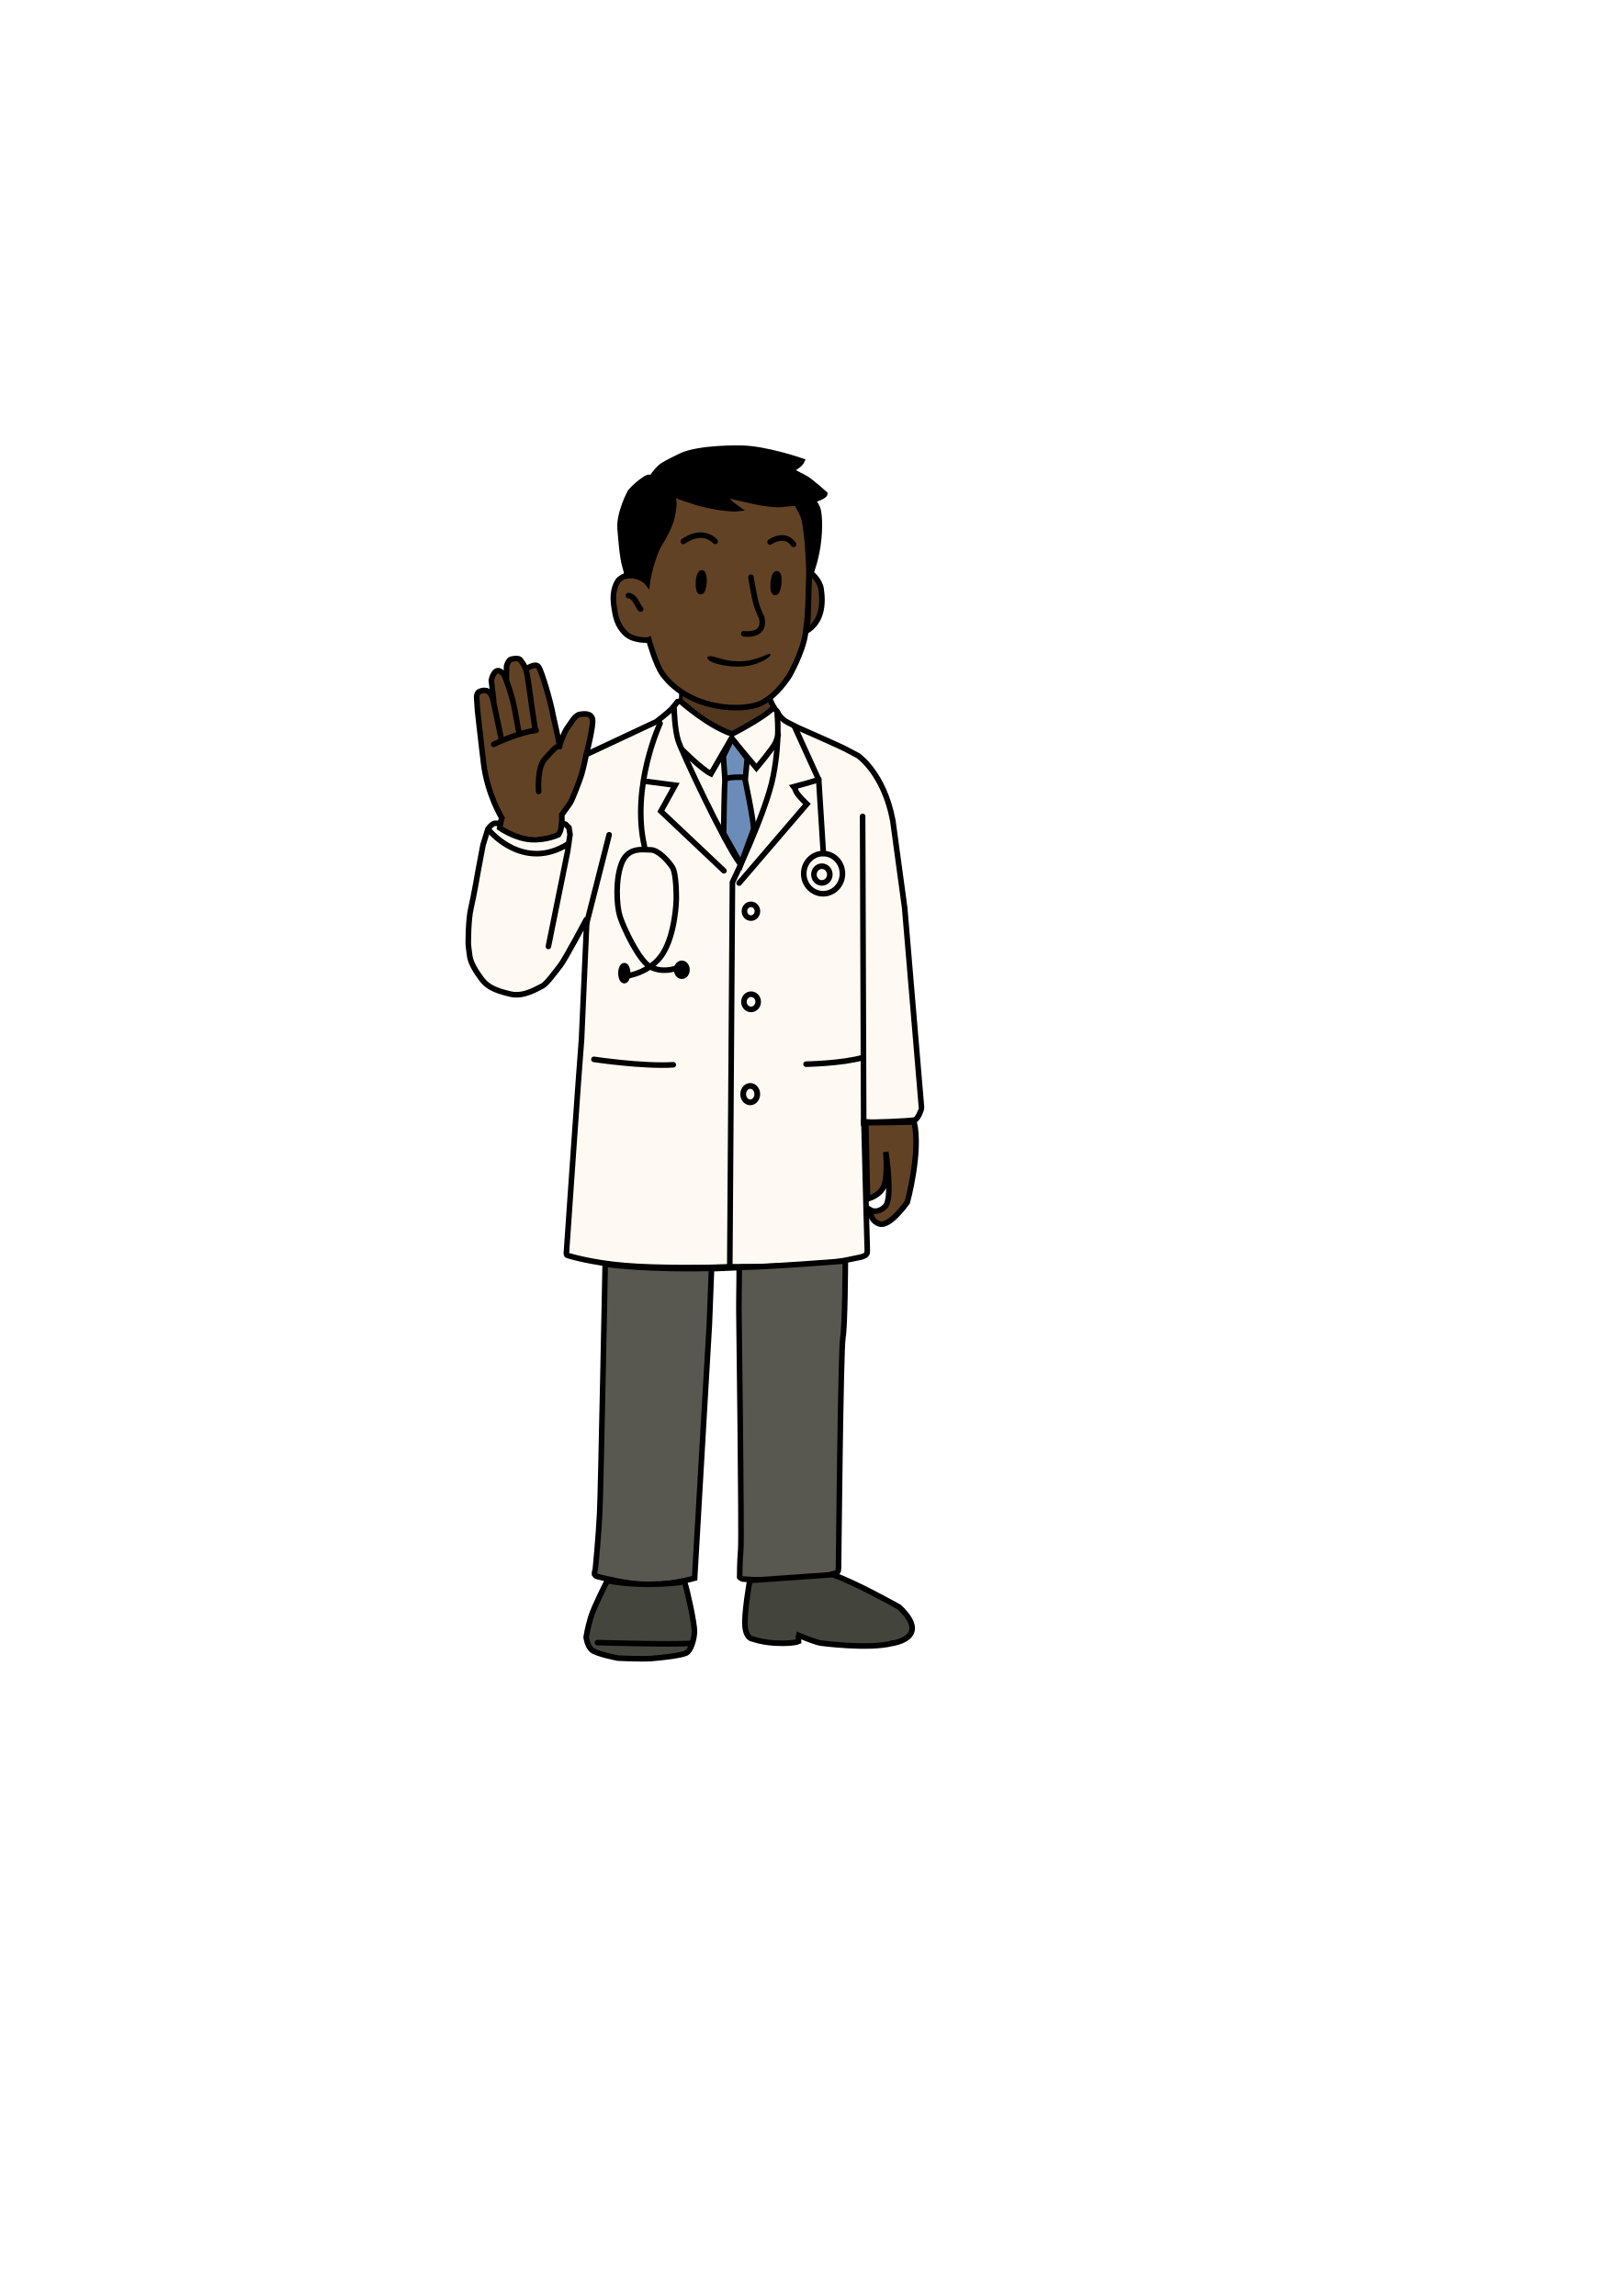
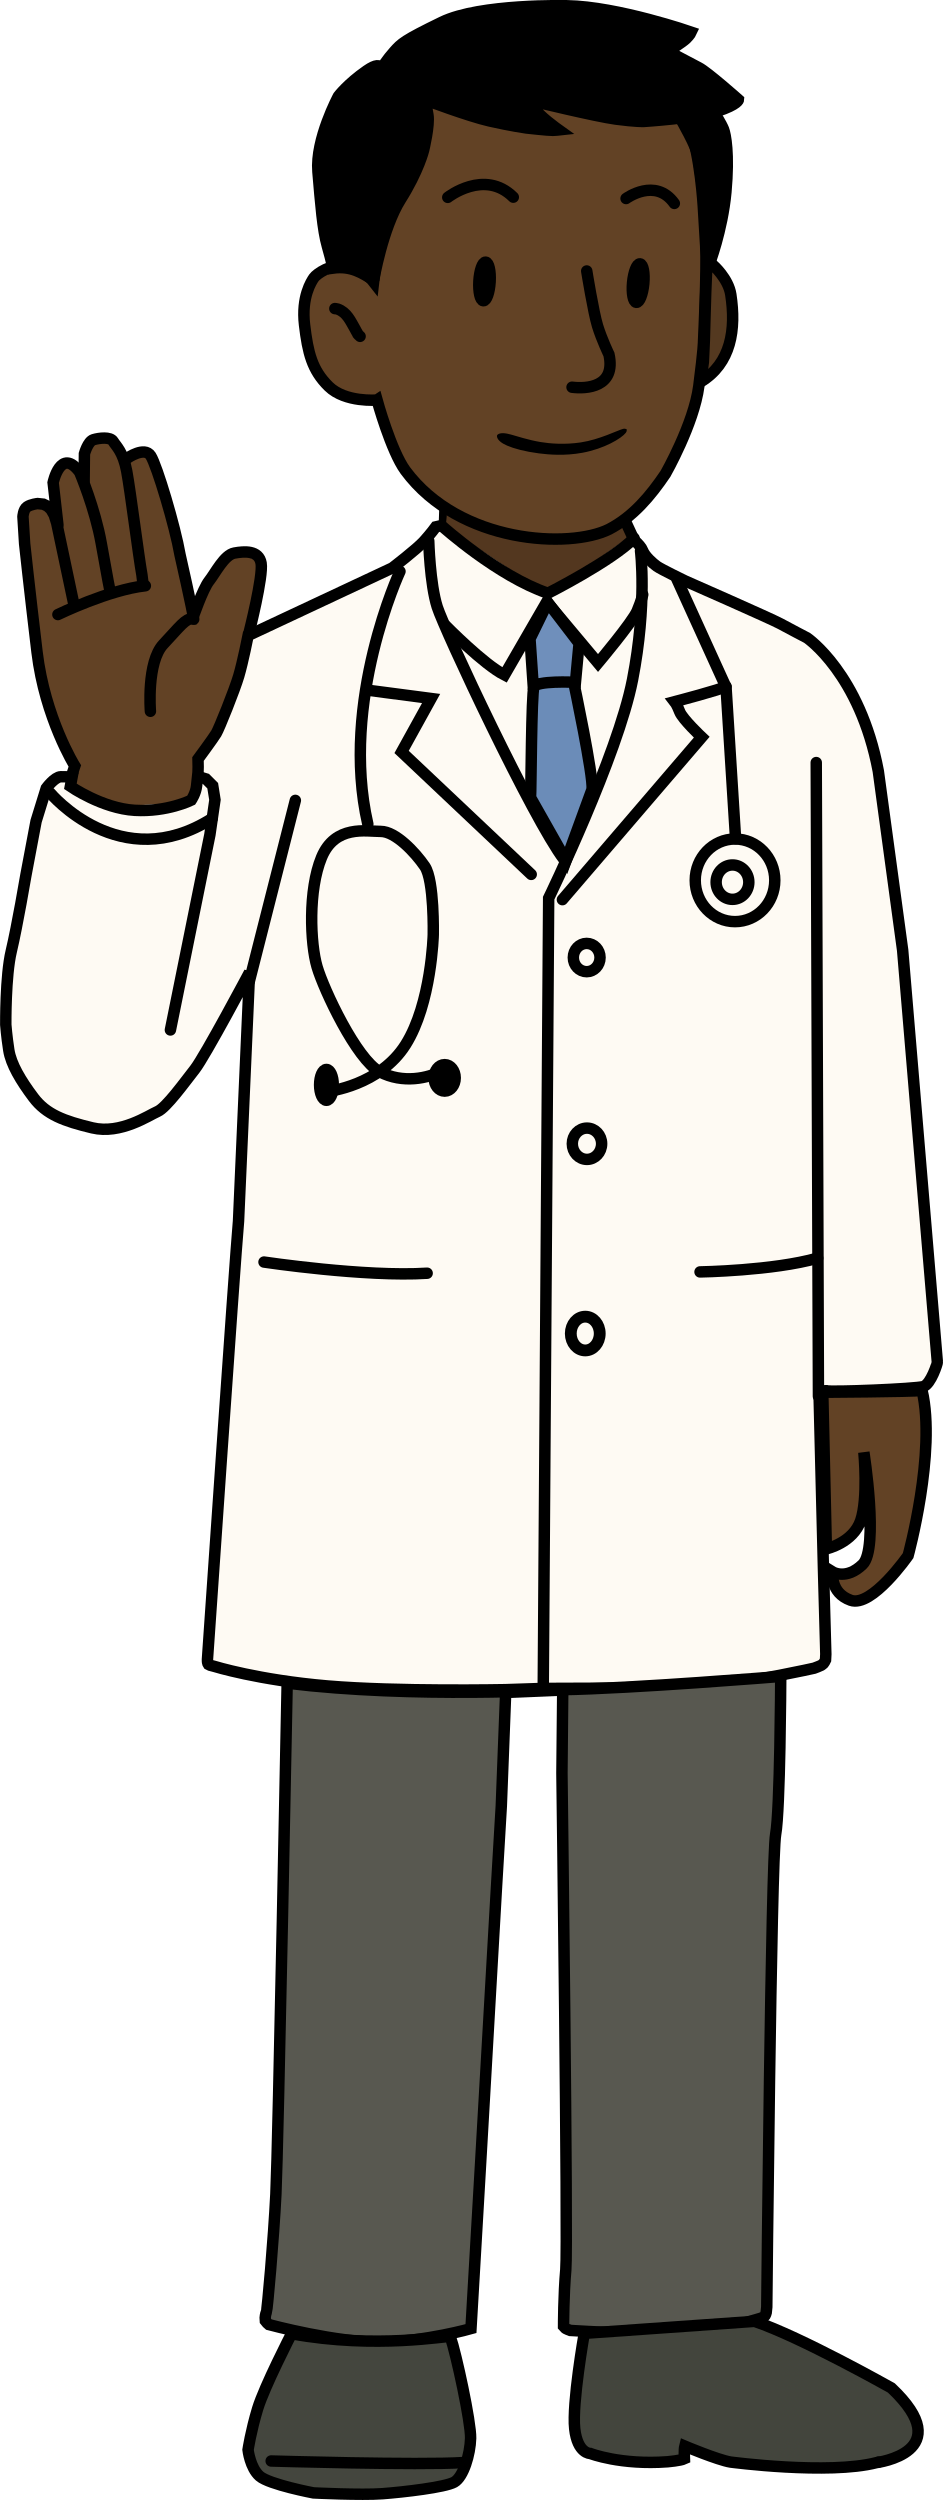
- <svg xmlns="http://www.w3.org/2000/svg" width="210mm" height="297mm" viewBox="0 0 210 297" version="1.1" id="svg1">
+ <svg xmlns="http://www.w3.org/2000/svg" width="59.339mm" height="157.318mm" viewBox="0 0 59.339 157.318" version="1.1" id="svg1">
  <defs id="defs1">
    </defs>
-   <g id="layer1">
+   <g id="layer1" transform="translate(-60.20164,-57.61552)">
    <g id="Normal_Doctor" transform="matrix(1.517749,0,0,1.517749,-82.23266,-72.4358)">
      <g id="right_hand" transform="translate(-0.03404664,-0.1397464)">
        <path style="opacity:1;fill:#624225;fill-opacity:1;stroke:none;stroke-width:0.475;stroke-linecap:round;stroke-dasharray:none;stroke-opacity:1;paint-order:fill markers stroke" d="m 96.842,118.193 0.21,-0.655 c 0,0 -0.935,-1.59 -0.935,-1.684 0,-0.093 -0.585,-2.666 -0.585,-2.666 l -0.468,-3.742 -0.07,-2.432 0.444,-0.327 0.468,0.327 0.257,-0.281 c 0,0 -0.047,-1.169 0,-1.263 0.047,-0.093 0.234,-0.304 0.444,-0.327 0.21,-0.023 0.491,0.187 0.491,0.187 l 0.234,0.234 c 0,0 0,-0.421 0.047,-0.608 0.047,-0.187 0.023,-0.164 0.117,-0.374 0.094,-0.21 0.491,-0.561 0.608,-0.561 0.117,0 0.117,-0.07 0.304,0.093 0.187,0.164 0.117,0.14 0.281,0.281 0.164,0.14 0.374,0.444 0.374,0.444 l 0.398,-0.164 0.257,-0.117 c 0,0 0.444,0.093 0.514,0.304 0.07,0.21 0.304,0.655 0.374,0.889 0.07,0.234 0.234,0.561 0.281,0.865 0.047,0.304 0.234,0.819 0.304,1.239 0.07,0.421 0.164,0.608 0.187,0.865 0.023,0.257 0.117,0.585 0.164,0.819 0.047,0.234 0.117,0.491 0.187,0.889 0.07,0.398 0.164,0.702 0.164,0.795 0,0.094 0.678,-1.38 0.702,-1.473 0.023,-0.093 0.21,-0.281 0.398,-0.491 0.187,-0.21 0.421,-0.374 0.514,-0.374 0.093,0 0.585,0 0.585,0 0,0 0.561,0.187 0.585,0.351 0.023,0.164 0.21,0.468 0.164,0.772 -0.047,0.304 -0.585,2.035 -0.631,2.175 -0.047,0.14 -0.631,2.502 -0.889,2.947 -0.257,0.444 -0.772,1.637 -0.959,1.824 -0.187,0.187 -0.234,0.14 -0.304,0.304 -0.07,0.164 -0.117,0.398 -0.14,0.561 -0.023,0.164 -0.07,0.912 -0.07,0.912 0,0 -0.444,0.351 -0.702,0.398 -0.257,0.047 -1.029,0.047 -1.31,0.07 -0.281,0.023 -1.473,0.023 -1.473,0.023 l -0.842,-0.398 -0.468,-0.21 z" id="path52" />
        <path style="opacity:1;fill:none;fill-opacity:1;stroke:#000000;stroke-width:0.475;stroke-linecap:round;stroke-dasharray:none;stroke-opacity:1;paint-order:fill markers stroke" d="m 96.865,117.936 0.117,-0.351 c 0,0 -1.239,-1.988 -1.567,-4.724 -0.327,-2.736 -0.514,-4.49 -0.514,-4.49 l -0.07,-1.123 c 0,0 0.014,-0.299 0.171,-0.407 0.157,-0.107 0.438,-0.136 0.438,-0.136 l 0.236,0.025 0.174,0.083 0.145,0.136 0.132,0.232 0.103,0.331 0.711,3.362" id="path20" />
        <path style="opacity:1;fill:none;fill-opacity:1;stroke:#000000;stroke-width:0.475;stroke-linecap:round;stroke-dasharray:none;stroke-opacity:1;paint-order:fill markers stroke" d="m 96.281,107.588 -0.199,-1.754 c 0,0 0.316,-1.485 1.099,-0.433 0,0 0.643,1.508 0.9,2.97 0.257,1.462 0.362,1.964 0.362,1.964" id="path21" />
        <path style="opacity:1;fill:none;fill-opacity:1;stroke:#000000;stroke-width:0.475;stroke-linecap:round;stroke-dasharray:none;stroke-opacity:1;paint-order:fill markers stroke" d="m 97.368,105.764 0.012,-1.123 c 0,0 0.14,-0.514 0.374,-0.585 0.234,-0.07 0.702,-0.129 0.819,0.07 0.117,0.199 0.409,0.421 0.561,1.239 0.152,0.819 0.491,3.52 0.631,4.303 l 0.047,0.386" id="path22" />
        <path style="opacity:1;fill:none;fill-opacity:1;stroke:#000000;stroke-width:0.475;stroke-linecap:round;stroke-dasharray:none;stroke-opacity:1;paint-order:fill markers stroke" d="m 96.281,111.306 c 0,0 2.116,-1.029 3.625,-1.193" id="path23" />
        <path style="opacity:1;fill:none;fill-opacity:1;stroke:#000000;stroke-width:0.475;stroke-linecap:round;stroke-dasharray:none;stroke-opacity:1;paint-order:fill markers stroke" d="m 99.169,104.816 c 0,0 0.702,-0.491 0.959,-0.093 0.257,0.398 1.017,2.947 1.216,4.104 0,0 0.532,2.344 0.567,2.672" id="path24" />
        <path style="opacity:1;fill:none;fill-opacity:1;stroke:#000000;stroke-width:0.475;stroke-linecap:round;stroke-dasharray:none;stroke-opacity:1;paint-order:fill markers stroke" d="m 100.116,115.317 c 0,0 -0.164,-2.035 0.538,-2.783 0.702,-0.748 0.906,-1.058 1.21,-1.058 0,0 0.421,-1.228 0.684,-1.561 0.263,-0.333 0.631,-1.082 1.047,-1.158 0.415,-0.076 1.017,-0.123 1.111,0.421 0.093,0.544 -0.497,2.865 -0.497,2.865" id="path25" />
      </g>
      <g id="body">
        <path style="opacity:1;fill:#fefaf3;fill-opacity:1;stroke:#000000;stroke-width:0.475;stroke-linecap:round;stroke-dasharray:none;stroke-opacity:1;paint-order:fill markers stroke" d="m 127.987,150.757 0.098,3.513 -0.012,0.24 c 0,0 -0.029,0.061 -0.041,0.081 -0.012,0.02 -0.061,0.093 -0.085,0.106 -0.024,0.012 -0.037,0.024 -0.065,0.041 -0.029,0.016 -0.134,0.057 -0.134,0.057 l -0.15,0.057 c 0,0 -2.644,0.591 -3.633,0.614 -0.989,0.023 -3.985,0.207 -4.756,0.213 -0.771,0.006 -2.841,0.011 -2.841,0.011 l -1.57,0.052 c 0,0 -4.49,0.09 -7.369,-0.154 -2.879,-0.244 -4.701,-0.813 -4.701,-0.813 l -0.169,-0.045 -0.07,-0.036 -0.023,-0.039 -0.014,-0.053 -0.004,-0.043 -10e-4,-0.075 c 0,0 1.131,-16.421 1.288,-18.166 l 0.458,-10.317 c 0,0 -1.848,3.479 -2.269,4.017 -0.422,0.537 -1.182,1.596 -1.546,1.753 -0.364,0.157 -1.53,0.959 -2.704,0.678 -1.174,-0.281 -1.91,-0.554 -2.439,-1.257 -0.529,-0.703 -0.934,-1.381 -1.025,-1.968 -0.091,-0.587 -0.124,-1.05 -0.124,-1.05 0,0 -0.018,-2.021 0.227,-3.05 0.246,-1.029 0.608,-3.157 0.608,-3.157 l 0.421,-2.233 0.422,-1.366 c 0,0 0.343,-0.47 0.601,-0.476 0.257,-0.006 0.468,0.021 0.468,0.021 l -0.07,0.377 c 0,0 1.327,0.918 2.672,0.994 1.345,0.076 2.339,-0.421 2.339,-0.421 0,0 0.193,-0.286 0.222,-0.596 0.029,-0.31 0.059,-0.555 0.059,-0.555 l 0.006,-0.228 -0.006,-0.327 c 0,0 0.631,-0.855 0.755,-1.061 0.124,-0.207 0.761,-1.794 0.934,-2.381 0.174,-0.587 0.389,-1.678 0.389,-1.678 l 5.978,-2.803 c 0,0 1.017,-0.777 1.315,-1.108 0.298,-0.331 0.488,-0.595 0.488,-0.595 l 0.215,-0.05 0.141,0.008 0.017,-0.51 7.647,0.935 c 0,0 0.463,0.344 0.554,0.592 0.091,0.248 0.422,0.537 0.595,0.661 0.174,0.124 1.166,0.604 1.166,0.604 0,0 3.572,1.571 3.936,1.769 0.364,0.198 1.124,0.595 1.124,0.595 0,0 2.191,1.488 2.952,5.523 l 1.009,7.425 1.439,17.082 c 0.008,0.033 -0.265,0.91 -0.579,1.009 -0.314,0.099 -3.87,0.24 -4.027,0.174 l -0.302,0.006 z" id="path16" />
        <path style="opacity:1;fill:none;fill-opacity:1;stroke:#000000;stroke-width:0.475;stroke-linecap:round;stroke-dasharray:none;stroke-opacity:1;paint-order:fill markers stroke" d="m 104.185,126.367 1.906,-7.495" id="path17" />
        <path style="opacity:1;fill:none;fill-opacity:1;stroke:#000000;stroke-width:0.475;stroke-linecap:round;stroke-dasharray:none;stroke-opacity:1;paint-order:fill markers stroke" d="m 100.911,128.39 1.637,-8.092 0.21,-1.45 -0.093,-0.585 -0.281,-0.281 -0.304,-0.093" id="path18" />
        <path style="opacity:1;fill:none;fill-opacity:1;stroke:#000000;stroke-width:0.475;stroke-linecap:round;stroke-dasharray:none;stroke-opacity:1;paint-order:fill markers stroke" d="m 95.93,118.567 c 0,0 2.9,3.485 6.712,1.052" id="path19" />
        <path style="opacity:1;fill:none;fill-opacity:1;stroke:#000000;stroke-width:0.475;stroke-linecap:round;stroke-dasharray:none;stroke-opacity:1;paint-order:fill markers stroke" d="m 127.779,143.579 -0.091,-26.275" id="path26" />
        <path style="opacity:1;fill:none;fill-opacity:1;stroke:#000000;stroke-width:0.475;stroke-linecap:round;stroke-dasharray:none;stroke-opacity:1;paint-order:fill markers stroke" d="m 122.87,138.422 c 0,0 3.029,-0.047 4.876,-0.573" id="path27" />
        <path style="opacity:1;fill:none;fill-opacity:1;stroke:#000000;stroke-width:0.475;stroke-linecap:round;stroke-dasharray:none;stroke-opacity:1;paint-order:fill markers stroke" d="m 116.369,155.658 0.225,-32.734 c 0,0 2.865,-5.912 3.477,-9.054 0.612,-3.142 0.331,-5.341 0.331,-5.341" id="path28" />
        <path style="opacity:1;fill:#53371f;fill-opacity:1;stroke:none;stroke-width:0.475;stroke-linecap:round;stroke-dasharray:none;paint-order:fill markers stroke" d="m 112.405,106.69 -0.081,0.846 4.245,2.814 3.448,-2.456 -0.211,-0.651 -7.254,-0.553" id="path13" />
        <path style="opacity:1;fill:none;fill-opacity:1;stroke:#000000;stroke-width:0.475;stroke-linecap:round;stroke-dasharray:none;stroke-opacity:1;paint-order:fill markers stroke" d="m 112.181,107.506 c 0,0 2.299,2.067 4.382,2.778 0,0 2.646,-1.339 3.572,-2.282" id="path36" />
        <path style="opacity:1;fill:none;fill-opacity:1;stroke:#000000;stroke-width:0.475;stroke-linecap:round;stroke-dasharray:none;stroke-opacity:1;paint-order:fill markers stroke" d="m 111.622,108.114 c 0,0 0.047,1.777 0.351,2.736 0.304,0.959 3.976,8.793 5.262,10.477" id="path29" />
        <path style="opacity:1;fill:none;fill-opacity:1;stroke:#000000;stroke-width:0.475;stroke-linecap:round;stroke-dasharray:none;stroke-opacity:1;paint-order:fill markers stroke" d="m 117.164,122.987 5.776,-6.735 c 0,0 -0.795,-0.748 -0.912,-1.052 -0.117,-0.304 -0.21,-0.421 -0.21,-0.421 0,0 1.964,-0.514 2.128,-0.631" id="path30" />
        <path style="opacity:1;fill:none;fill-opacity:1;stroke:#000000;stroke-width:0.475;stroke-linecap:round;stroke-dasharray:none;stroke-opacity:1;paint-order:fill markers stroke" d="m 121.912,109.704 2.036,4.474 0.396,6.284" id="path31" />
        <path style="opacity:1;fill:none;fill-opacity:1;stroke:#000000;stroke-width:0.475;stroke-linecap:round;stroke-dasharray:none;stroke-opacity:1;paint-order:fill markers stroke" d="m 110.429,109.377 c 0,0 -2.502,5.379 -1.333,10.477" id="path32" />
        <path style="opacity:1;fill:none;fill-opacity:1;stroke:#000000;stroke-width:0.475;stroke-linecap:round;stroke-dasharray:none;stroke-opacity:1;paint-order:fill markers stroke" d="m 107.436,130.939 c 0,0 2.152,-0.234 3.227,-1.941 1.076,-1.707 1.146,-4.56 1.146,-4.56 0,0 0.047,-2.245 -0.351,-2.83 -0.398,-0.585 -1.216,-1.45 -1.824,-1.45 -0.608,0 -1.894,-0.281 -2.456,1.076 -0.561,1.356 -0.468,3.578 -0.187,4.537 0.281,0.959 1.637,3.835 2.596,4.35 0.959,0.514 2.035,0.257 2.549,-0.023" id="path33" />
        <path style="opacity:1;fill:none;fill-opacity:1;stroke:#000000;stroke-width:0.475;stroke-linecap:round;stroke-dasharray:none;stroke-opacity:1;paint-order:fill markers stroke" d="m 109.074,114.3 2.646,0.347 -1.224,2.216 5.374,5.077" id="path34" />
        <path style="opacity:1;fill:none;fill-opacity:1;stroke:#000000;stroke-width:0.475;stroke-linecap:round;stroke-dasharray:none;stroke-opacity:1;paint-order:fill markers stroke" d="m 104.792,138.013 c 0,0 4.2,0.628 6.763,0.463" id="path35" />
        <path style="opacity:1;fill:none;fill-opacity:1;stroke:#000000;stroke-width:0.475;stroke-linecap:round;stroke-dasharray:none;stroke-opacity:1;paint-order:fill markers stroke" d="m 112.316,111.621 c 0,0 1.571,1.604 2.447,2.051 l 1.753,-3.034 2.125,2.538 c 0,0 1.43,-1.703 1.621,-2.158 0.19,-0.455 0.232,-0.678 0.232,-0.678" id="path37" />
        <path style="opacity:1;fill:#6f8fbb;fill-opacity:1;stroke:#000000;stroke-width:0.475;stroke-linecap:round;stroke-dasharray:none;stroke-opacity:1;paint-order:fill markers stroke" d="m 115.82,112.171 0.129,1.883 1.754,-0.059 0.152,-1.637 -1.298,-1.695 z" id="path38" />
        <path style="opacity:1;fill:#6b8cb8;fill-opacity:1;stroke:#000000;stroke-width:0.475;stroke-linecap:round;stroke-dasharray:none;stroke-opacity:1;paint-order:fill markers stroke" d="m 115.843,118.755 c 0.023,-0.246 0.035,-4.315 0.14,-4.584 0.105,-0.269 1.649,-0.199 1.649,-0.199 0,0 0.83,3.917 0.76,4.443 l -1.076,2.947 z" id="path39" />
        <ellipse style="opacity:1;fill:none;fill-opacity:1;stroke:#000000;stroke-width:0.475;stroke-linecap:round;stroke-dasharray:none;stroke-opacity:1;paint-order:fill markers stroke" id="path40" cx="118.17" cy="125.388" rx="0.554" ry="0.587" />
        <ellipse style="opacity:1;fill:none;fill-opacity:1;stroke:#000000;stroke-width:0.475;stroke-linecap:round;stroke-dasharray:none;stroke-opacity:1;paint-order:fill markers stroke" id="path41" cx="118.182" cy="133.108" rx="0.608" ry="0.649" />
        <ellipse style="opacity:1;fill:none;fill-opacity:1;stroke:#000000;stroke-width:0.475;stroke-linecap:round;stroke-dasharray:none;stroke-opacity:1;paint-order:fill markers stroke" id="path42" cx="124.32" cy="122.186" rx="1.649" ry="1.713" />
        <ellipse style="opacity:1;fill:none;fill-opacity:1;stroke:#000000;stroke-width:0.475;stroke-linecap:round;stroke-dasharray:none;stroke-opacity:1;paint-order:fill markers stroke" id="path43" cx="124.215" cy="122.262" rx="0.678" ry="0.713" />
        <ellipse style="opacity:1;fill:#000000;fill-opacity:1;stroke:#000000;stroke-width:0.475;stroke-linecap:round;stroke-dasharray:none;stroke-opacity:1;paint-order:fill markers stroke" id="path44" cx="112.282" cy="130.377" rx="0.438" ry="0.55" />
        <ellipse style="opacity:1;fill:#000000;fill-opacity:1;stroke:#000000;stroke-width:0.475;stroke-linecap:round;stroke-dasharray:none;stroke-opacity:1;paint-order:fill markers stroke" id="path45" cx="107.38" cy="130.667" rx="0.284" ry="0.64" />
        <path style="opacity:1;fill:#585850;fill-opacity:1;stroke:#000000;stroke-width:0.475;stroke-linecap:round;stroke-dasharray:none;stroke-opacity:1;paint-order:fill markers stroke" d="m 105.752,155.471 c 0,0 -0.374,19.317 -0.468,21.188 -0.093,1.871 -0.352,4.788 -0.393,4.887 -0.041,0.099 -0.05,0.232 -0.05,0.232 l 0.008,0.132 0.074,0.091 0.074,0.066 c 0,0 2.819,0.761 4.672,0.728 1.852,-0.033 3.704,-0.562 3.704,-0.562 0,0 0.794,-13.593 0.827,-14.287 0.033,-0.695 0.43,-7.375 0.43,-7.375 l 0.182,-4.713 2.365,-0.099 -0.033,3.44 c 0,0 0.254,19.567 0.16,20.596 -0.093,1.029 -0.093,2.339 -0.093,2.339 l 0.078,0.084 c 0,0 0.05,0.037 0.079,0.045 0.029,0.008 0.083,0.029 0.083,0.029 l 0.041,0.017 c 0,0 4.581,0.289 5.705,0.058 1.124,-0.232 2.194,-0.566 2.194,-0.566 0,0 0.064,-0.023 0.088,-0.035 0.023,-0.012 0.059,-0.047 0.059,-0.047 0,0 0.041,-0.035 0.047,-0.059 0.006,-0.023 0.029,-0.099 0.029,-0.099 l 0.023,-0.228 c 0,0 0.181,-18.563 0.368,-19.592 0.187,-1.029 0.21,-6.408 0.21,-6.408 l 0.012,-0.14 c 0,0 -6.174,0.503 -9.097,0.55 0,0 -6.118,0.371 -11.377,-0.269 z" id="path46" />
        <path style="opacity:1;fill:#44463e;fill-opacity:1;stroke:#000000;stroke-width:0.475;stroke-linecap:round;stroke-dasharray:none;stroke-opacity:1;paint-order:fill markers stroke" d="m 105.933,182.447 c 0,0 -1.124,2.183 -1.406,3.109 -0.281,0.926 -0.397,1.703 -0.397,1.703 0,0 0.083,0.744 0.48,1.091 0.397,0.347 2.232,0.695 2.232,0.695 0,0 1.984,0.099 2.861,0.033 0.876,-0.066 2.596,-0.265 2.977,-0.48 0.38,-0.215 0.661,-1.158 0.678,-1.819 0.017,-0.661 -0.595,-3.489 -0.843,-4.217 -0.066,-0.05 -3.076,0.529 -6.582,-0.116 z" id="path47" />
        <path style="opacity:1;fill:none;fill-opacity:1;stroke:#000000;stroke-width:0.475;stroke-linecap:round;stroke-dasharray:none;stroke-opacity:1;paint-order:fill markers stroke" d="m 105.089,187.722 c 0,0 6.168,0.182 7.938,0.066" id="path48" />
        <path style="opacity:1;fill:#43453d;fill-opacity:1;stroke:#000000;stroke-width:0.475;stroke-linecap:round;stroke-dasharray:none;stroke-opacity:1;paint-order:fill markers stroke" d="m 118.07,182.43 c 0,0 -0.513,2.91 -0.397,3.952 0.116,1.042 0.649,1.029 0.649,1.029 0,0 1.253,0.488 3.204,0.343 0,0 0.531,-0.046 0.695,-0.123 0,0 -0.018,-0.386 0.018,-0.526 0,0 1.362,0.573 1.894,0.661 0,0 4.069,0.538 6.057,0.023 0,0 3.424,-0.432 0.613,-3.095 0,0 -3.754,-2.117 -5.672,-2.762 z" id="path49" />
        <path style="opacity:1;fill:none;fill-opacity:1;stroke:#000000;stroke-width:0.475;stroke-linecap:round;stroke-dasharray:none;stroke-opacity:1;paint-order:fill markers stroke" d="M 130.272,187.767 Z" id="path50" />
        <path style="opacity:1;fill:#624225;fill-opacity:1;stroke:#000000;stroke-width:0.475;stroke-linecap:round;stroke-dasharray:none;stroke-opacity:1;paint-order:fill markers stroke" d="m 128.108,149.903 c 0,0 1.108,-0.248 1.422,-1.174 0.314,-0.926 0.132,-2.828 0.132,-2.828 0,0 0.628,3.985 -0.05,4.647 -0.678,0.661 -1.24,0.314 -1.24,0.314 0,0 -0.132,0.86 0.744,1.174 0.876,0.314 2.381,-1.852 2.381,-1.852 0,0 1.174,-4.283 0.579,-6.846 -0.446,0.05 -4.118,0.074 -4.118,0.074 z" id="path51" />
        <ellipse style="opacity:1;fill:none;fill-opacity:1;stroke:#000000;stroke-width:0.49;stroke-linecap:round;stroke-dasharray:none;stroke-opacity:1;paint-order:fill markers stroke" id="ellipse51" cx="118.111" cy="140.977" rx="0.6" ry="0.7" />
        <path style="opacity:1;fill:#43453d;fill-opacity:1;stroke:#000000;stroke-width:0.475;stroke-linecap:round;stroke-dasharray:none;stroke-opacity:1;paint-order:fill markers stroke" d="m 119.79,107.33 0.314,0.678" id="path56" />
      </g>
      <g id="head" transform="translate(-12.06193,4.683628)">
        <path style="opacity:1;fill:#624225;fill-opacity:1;stroke:#000000;stroke-width:0.475;stroke-linecap:square;stroke-dasharray:none;paint-order:fill markers stroke" d="m 121.539,97.587 c 0,0 0.579,2.11 1.177,2.927 2.26,3.048 6.826,3.241 8.443,2.433 1,-0.519 1.72,-1.383 2.34,-2.3 0,0 1.179,-2.068 1.382,-3.637 0.203,-1.57 0.195,-1.854 0.195,-1.854 0,0 0.146,-2.993 0.089,-3.952 -0.057,-0.96 -0.098,-1.626 -0.098,-1.626 0,0 -0.13,-2.196 -0.545,-3.155 -0.415,-0.96 -0.838,-1.285 -0.838,-1.285 l -11.389,-0.223 -0.897,7.775 c 0,0 -0.46,-0.598 -1.116,-0.679 -0.656,-0.081 -1.254,0.357 -1.357,0.506 -0.104,0.15 -0.529,0.794 -0.391,1.955 0.138,1.162 0.311,1.875 1.001,2.553 0.69,0.679 2.001,0.564 2.001,0.564 z" id="path2" />
        <path style="opacity:1;fill:none;fill-opacity:1;stroke:#000000;stroke-width:0.475;stroke-linecap:round;stroke-dasharray:none;paint-order:fill markers stroke" d="m 119.791,93.798 c 0,0 0.075,0.006 0.109,0.017 0.389,0.131 0.54,0.5 0.73,0.828 l 0.046,0.086 0.046,0.081 c 0.014,0.067 0.077,0.093 0.115,0.138" id="path3" />
        <ellipse style="opacity:1;fill:none;fill-opacity:1;stroke:#000000;stroke-width:0.475;stroke-linecap:round;stroke-dasharray:none;paint-order:fill markers stroke" id="path5" cx="140.471" cy="79.936" rx="0.234" ry="0.803" transform="rotate(5.374154)" />
        <ellipse style="opacity:1;fill:none;fill-opacity:1;stroke:#000000;stroke-width:0.475;stroke-linecap:round;stroke-dasharray:none;paint-order:fill markers stroke" id="ellipse5" cx="131.211" cy="85.128" rx="0.234" ry="0.803" transform="rotate(3.360147)" />
        <path style="opacity:1;fill:none;fill-opacity:1;stroke:#000000;stroke-width:0.475;stroke-linecap:round;stroke-dasharray:none;paint-order:fill markers stroke" d="m 124.473,89.186 c 0,0 1.521,-1.195 2.716,-0.008" id="path6" />
        <path style="opacity:1;fill:none;fill-opacity:1;stroke:#000000;stroke-width:0.475;stroke-linecap:round;stroke-dasharray:none;paint-order:fill markers stroke" d="m 131.865,89.234 c 0,0 1.22,-0.895 2.001,0.203" id="path7" />
        <path style="opacity:1;fill:none;fill-opacity:1;stroke:#000000;stroke-width:0.475;stroke-linecap:round;stroke-dasharray:none;paint-order:fill markers stroke" d="m 130.234,92.239 c 0,0 0.276,1.714 0.449,2.277 0.173,0.564 0.473,1.185 0.473,1.185 0.3,1.365 -0.943,1.432 -1.531,1.357" id="path8" />
        <path style="opacity:1;fill:#000000;fill-opacity:1;fill-rule:nonzero;stroke:none;stroke-width:0.475;stroke-linecap:round;stroke-dasharray:none;paint-order:fill markers stroke" d="m 114.745,104.141 0,0 c -0.018,0.037 -0.019,0.191 0.25,0.349 0.048,0.028 0.102,0.055 0.164,0.082 0.276,0.121 0.737,0.247 1.318,0.322 0.428,0.055 1.078,0.108 1.802,-0.025 0.91,-0.167 1.623,-0.597 1.802,-0.829 0.054,-0.07 0.032,-0.121 0.038,-0.144 -0.025,-0.003 -0.062,-0.04 -0.146,-0.02 -0.219,0.054 -0.977,0.447 -1.765,0.564 -0.667,0.099 -1.263,0.05 -1.662,-0.016 -0.514,-0.086 -0.98,-0.244 -1.225,-0.31 -0.06,-0.016 -0.115,-0.029 -0.165,-0.039 -0.281,-0.055 -0.388,0.024 -0.41,0.067 z" id="path9" transform="translate(11.77396,-5.093229)" />
        <path style="opacity:1;fill:#000000;fill-opacity:1;stroke:#000000;stroke-width:0.475;stroke-linecap:round;stroke-dasharray:none;paint-order:fill markers stroke" d="m 121.401,92.619 c 0,0 0.368,-2.162 1.116,-3.347 0.748,-1.185 0.955,-2.047 0.955,-2.047 0,0 0.253,-1.035 0.178,-1.455 -0.075,-0.42 -0.109,-0.627 -0.109,-0.627 0,0 1.777,0.673 2.657,0.874 0.88,0.201 1.535,0.293 1.535,0.293 0,0 0.932,0.104 1.087,0.098 0.155,-0.006 0.253,-0.017 0.253,-0.017 0,0 -0.897,-0.638 -0.972,-0.886 -0.075,-0.247 -0.127,-0.316 -0.127,-0.316 0,0 2.645,0.644 3.468,0.753 0.822,0.109 1.15,0.098 1.15,0.098 0,0 2.201,-0.14 3.063,-0.425 0.862,-0.285 0.87,-0.48 0.87,-0.48 0,0 -1.3,-1.154 -1.645,-1.327 -0.345,-0.173 -1.277,-0.679 -1.277,-0.679 0,0 0.598,-0.368 0.759,-0.529 0.161,-0.161 0.207,-0.265 0.207,-0.265 0,0 -3.048,-1.058 -5.152,-1.093 0,0 -3.6,-0.092 -5.187,0.679 -1.587,0.771 -1.679,0.886 -1.978,1.219 -0.299,0.334 -0.518,0.667 -0.541,0.771 -0.023,0.104 -0.023,0.207 -0.023,0.207 0,0 0.219,-0.736 -0.575,-0.184 -0.794,0.552 -1.173,1.058 -1.173,1.058 0,0 -0.965,1.793 -0.851,3.127 0.114,1.334 0.195,2.407 0.39,3.09 0.195,0.683 0.228,0.911 0.228,0.911 0.774,-0.106 1.222,0.212 1.694,0.497 z" id="path10" />
        <path style="opacity:1;fill:#000000;fill-opacity:1;stroke:#000000;stroke-width:0.475;stroke-linecap:round;stroke-dasharray:none;paint-order:fill markers stroke" d="m 135.305,91.991 c 0,0 0.553,-1.431 0.699,-3.025 0.146,-1.594 -0.016,-2.391 -0.098,-2.602 -0.081,-0.211 -0.358,-0.651 -0.358,-0.651 l -1.415,0.228 c 0,0 0.667,1.155 0.716,1.529 0.049,0.374 0.39,2.537 0.374,3.09 -0.016,0.553 0.081,1.431 0.081,1.431 z" id="path11" />
        <path style="opacity:1;fill:#543920;fill-opacity:1;stroke:#000000;stroke-width:0.475;stroke-linecap:round;stroke-dasharray:none;paint-order:fill markers stroke" d="m 135.476,91.999 c 0,0 0.63,0.548 0.732,1.22 0.22,1.443 0.019,2.848 -1.253,3.619 l 0.114,-0.821 0.041,-0.878 0.024,-0.878 0.033,-1.114 0.049,-1.195 z" id="path12" />
      </g>
    </g>
  </g>
</svg>
